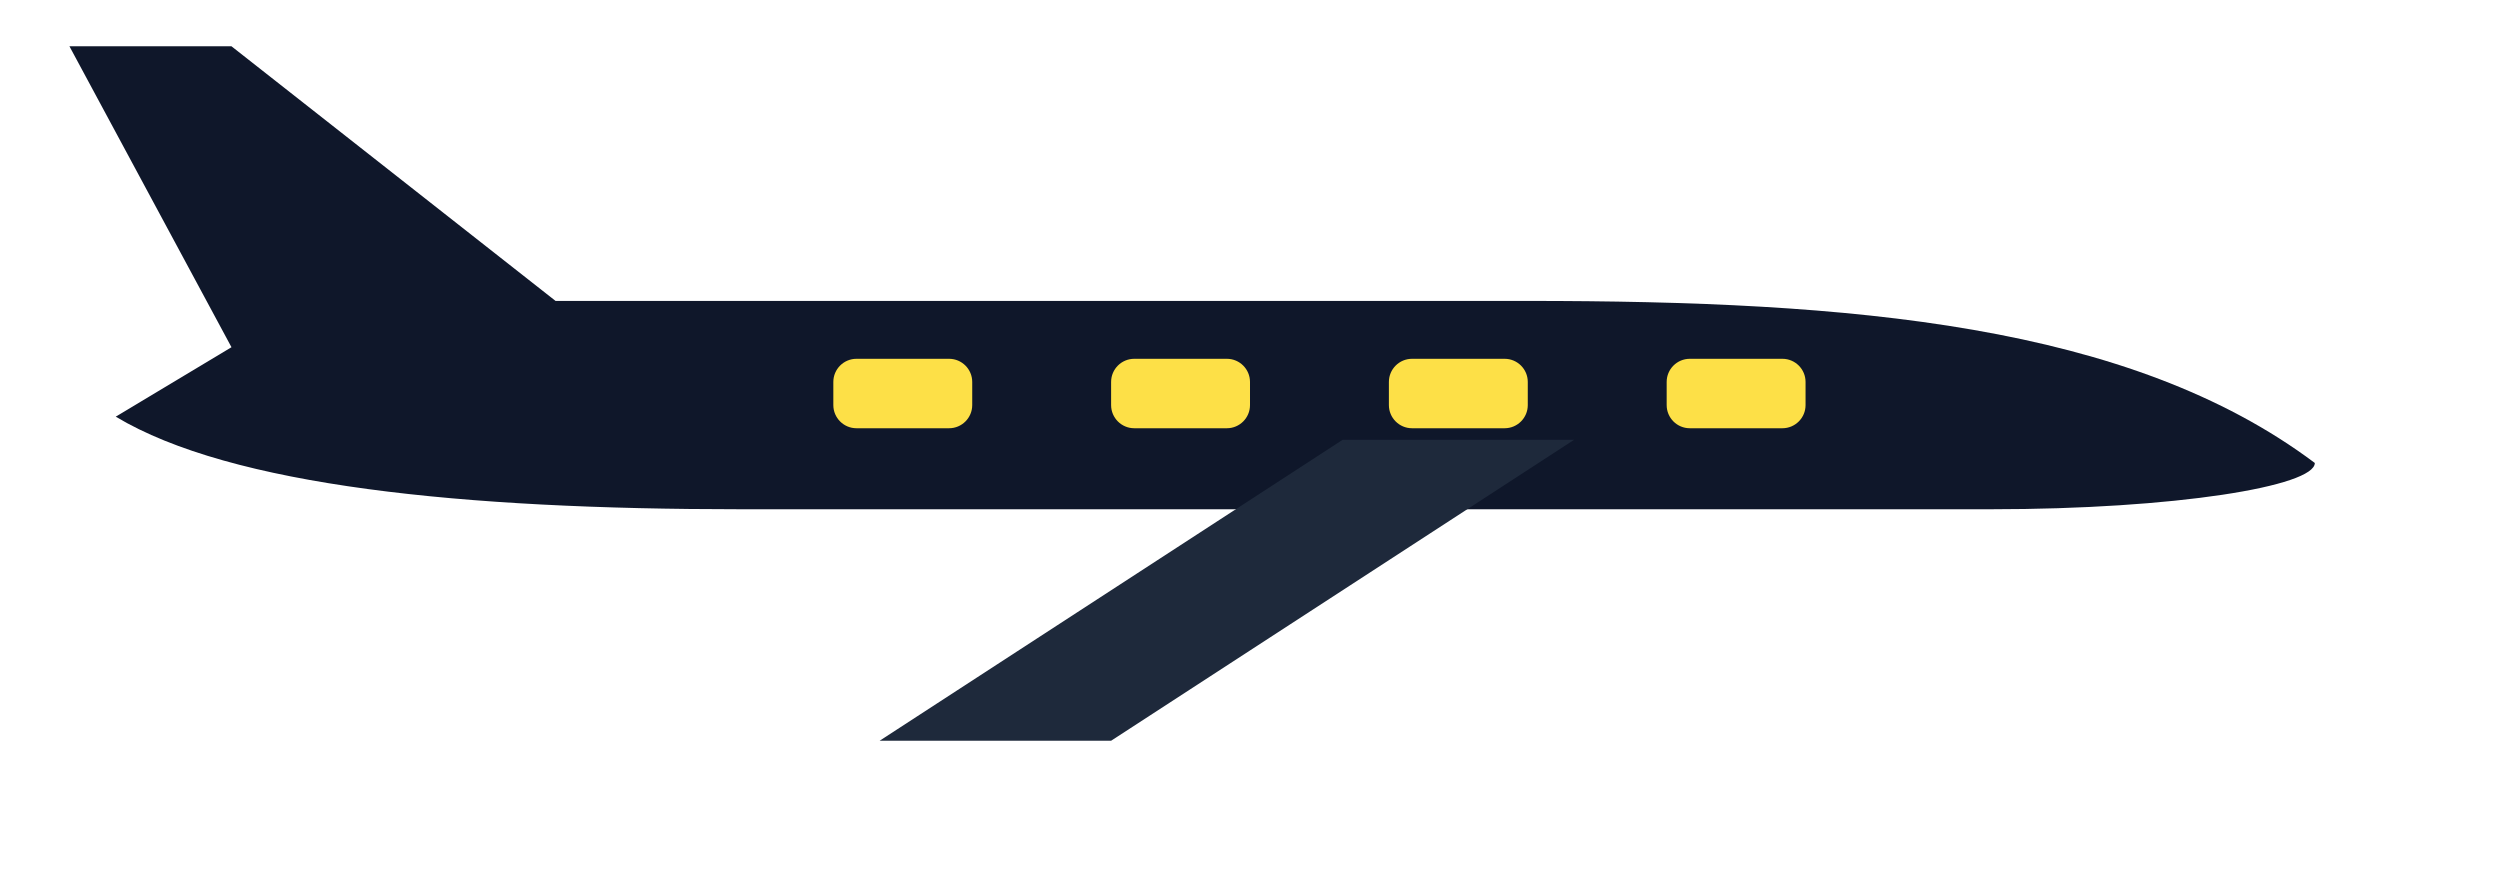
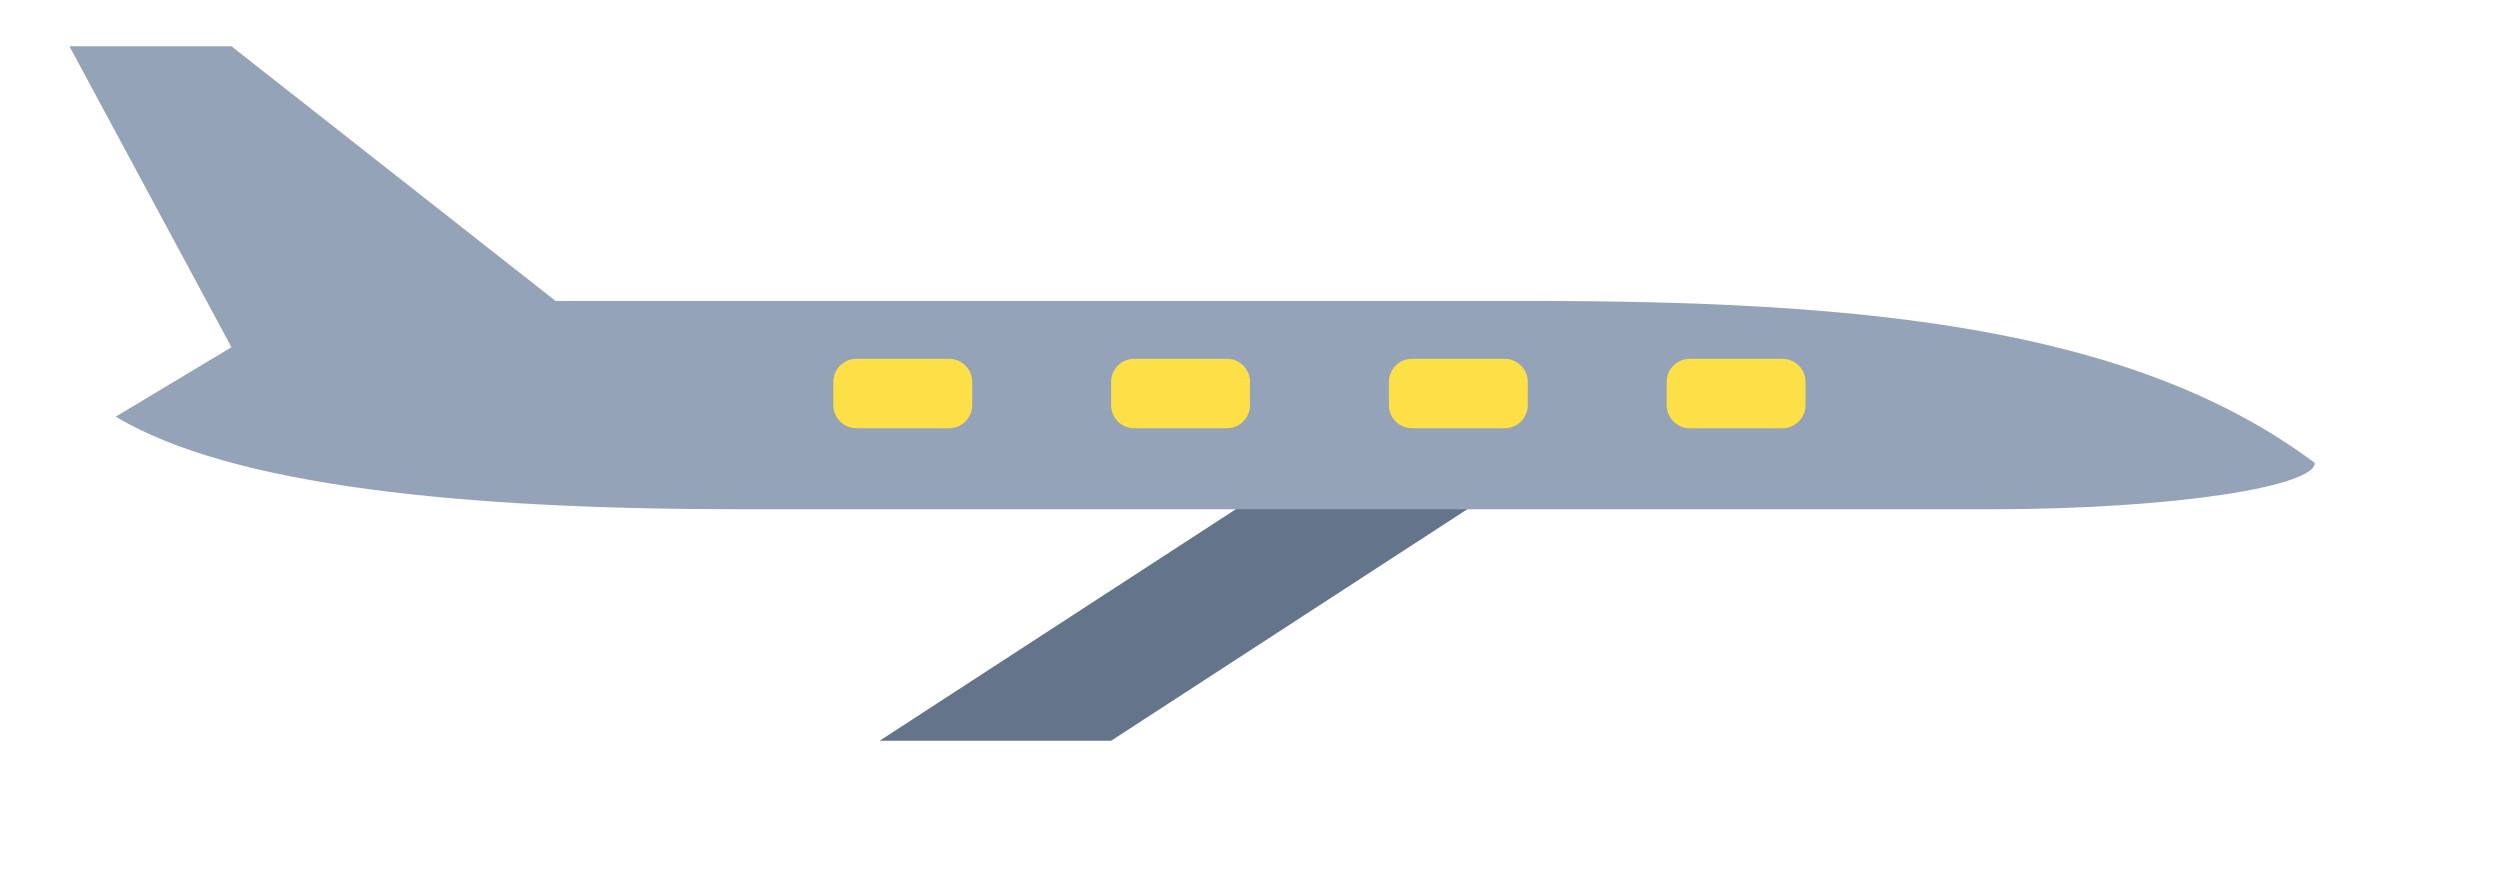
<svg xmlns="http://www.w3.org/2000/svg" viewBox="0 0 108 38" class="jetliner-svg">
-   <path d="M 100,20 C 92,14 80,13 66,13 L 24,13 L 10,2 L 3,2 L 10,15 L 5,18 C 10,21 20,22 32,22 L 86,22 C 94,22 100,21 100,20 Z" fill="#0f172a" />
-   <polygon points="58,19 38,32 48,32 68,19" fill="#1e293b" />
+   <polygon points="58,19 38,32 48,32 68,19" fill="#64748b" />
+   <path d="M 100,20 C 92,14 80,13 66,13 L 24,13 L 10,2 L 3,2 L 10,15 L 5,18 C 10,21 20,22 32,22 L 86,22 C 94,22 100,21 100,20 Z" fill="#94a3b8" />
  <g fill="#fde047">
    <rect x="72" y="15.5" width="6" height="3" rx="1" />
    <rect x="60" y="15.5" width="6" height="3" rx="1" />
    <rect x="48" y="15.5" width="6" height="3" rx="1" />
    <rect x="36" y="15.5" width="6" height="3" rx="1" />
  </g>
</svg>
